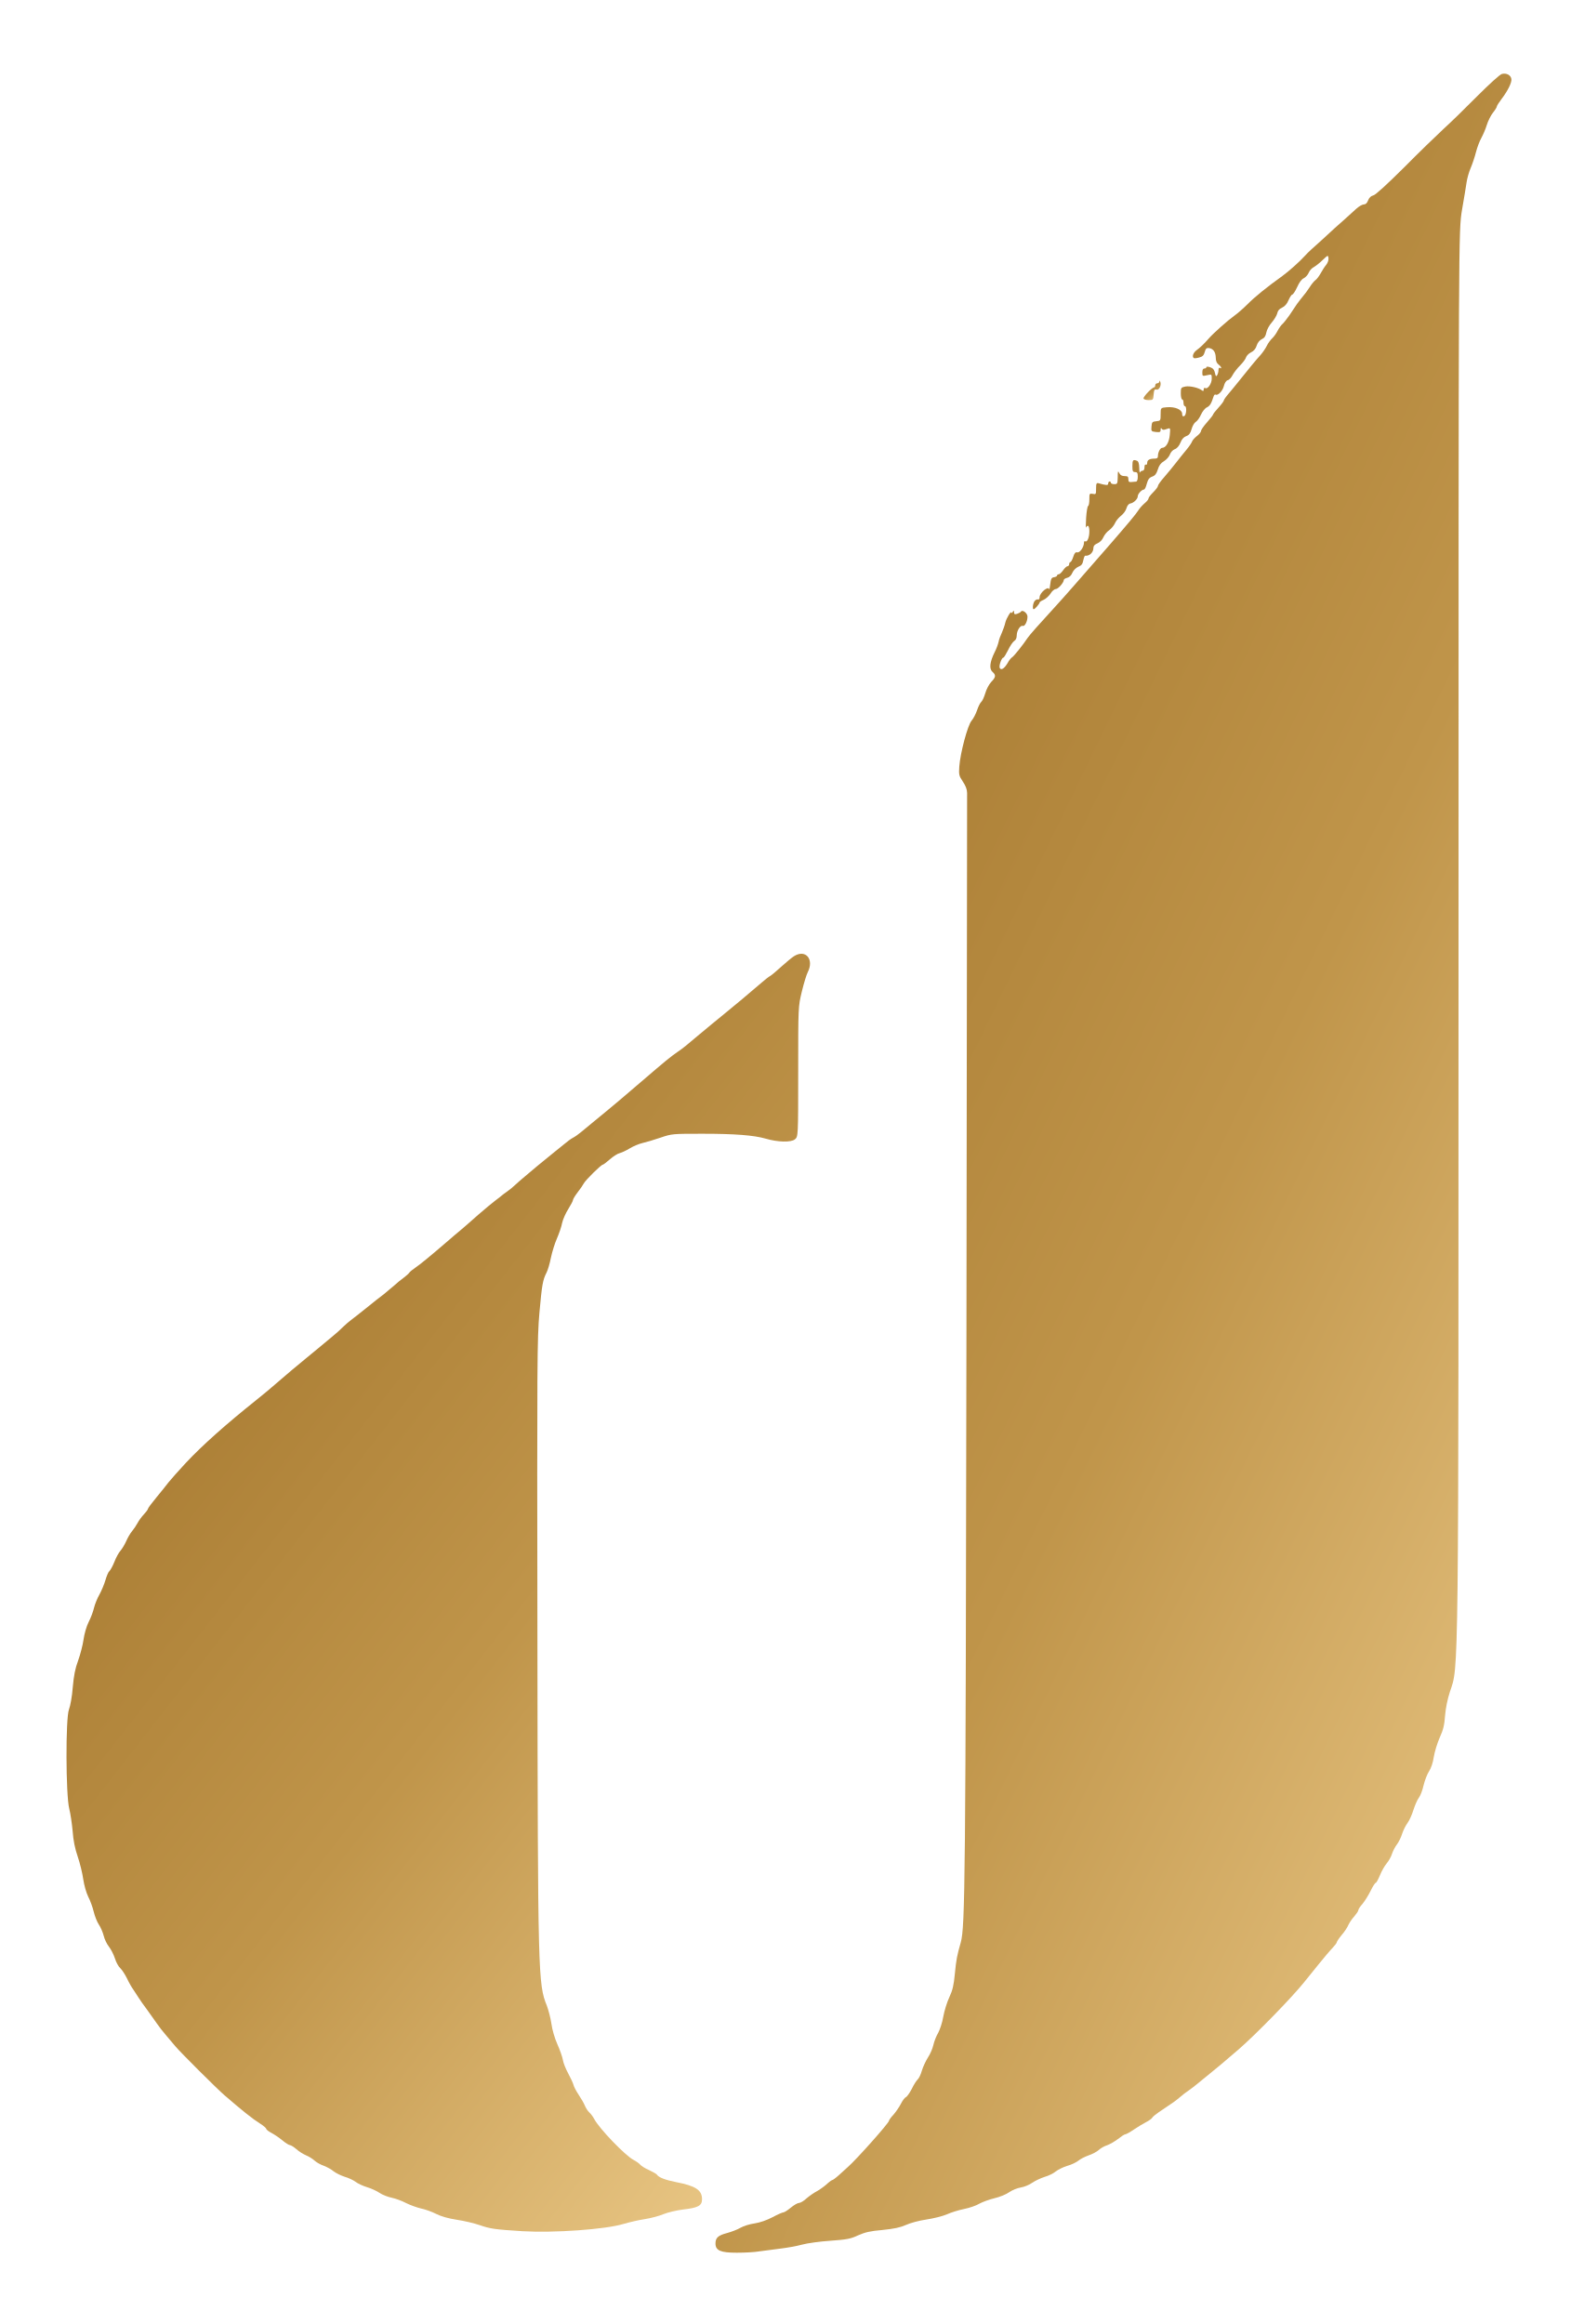
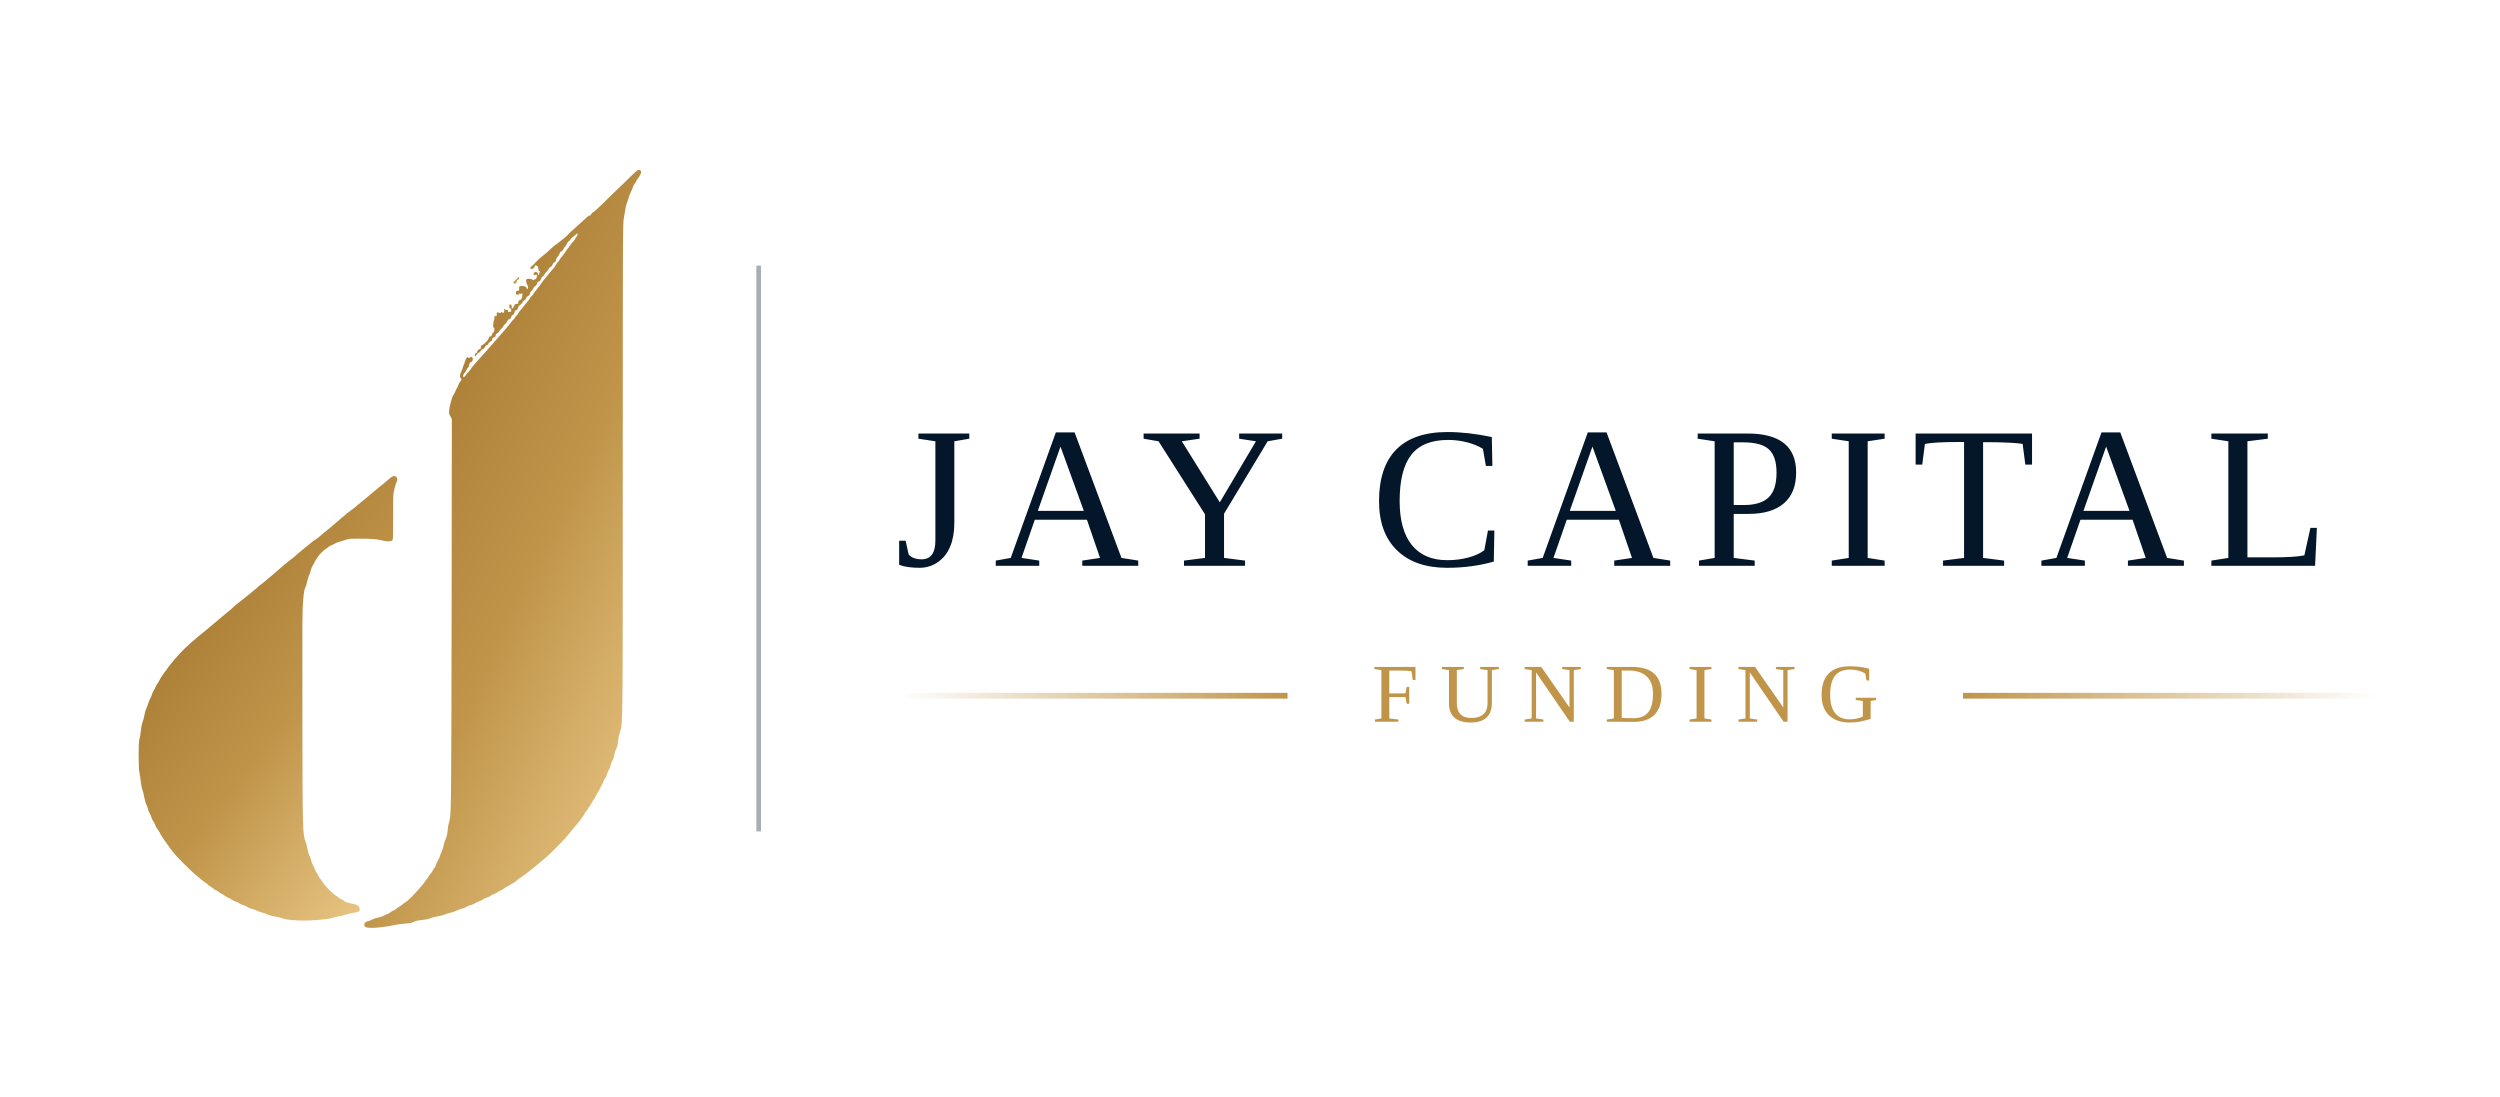
- <svg xmlns="http://www.w3.org/2000/svg" viewBox="0 0 1168 1728" width="1168" height="1728" role="img" aria-label="Jay Capital Funding">
+ <svg xmlns="http://www.w3.org/2000/svg" viewBox="0 0 866 380" width="866" height="380">
  <defs>
    <linearGradient id="jcfGold" x1="0.85" y1="0" x2="0.1" y2="1">
      <stop offset="0" stop-color="#E8C583" />
      <stop offset="0.42" stop-color="#C0954A" />
      <stop offset="1" stop-color="#9C6E26" />
    </linearGradient>
+     <linearGradient id="rl" x1="0" y1="0" x2="1" y2="0">
+       <stop offset="0" stop-color="#C0954A" stop-opacity="0" />
+       <stop offset="1" stop-color="#C0954A" />
+     </linearGradient>
+     <linearGradient id="rr" x1="0" y1="0" x2="1" y2="0">
+       <stop offset="0" stop-color="#C0954A" />
+       <stop offset="1" stop-color="#C0954A" stop-opacity="0" />
+     </linearGradient>
  </defs>
-   <g transform="translate(0,1728) scale(0.1,-0.1)" fill="url(#jcfGold)" stroke="none">
-     <path d="M11167 16730 c-16 -5 -93 -75 -185 -167 -86 -87 -200 -198 -252 -245 -52 -48 -185 -177 -294 -287 -127 -126 -209 -201 -225 -204 -17 -4 -30 -16 -38 -36 -8 -21 -18 -31 -32 -31 -12 0 -37 -15 -56 -32 -19 -18 -58 -53 -86 -78 -56 -49 -86 -76 -170 -154 -31 -28 -67 -60 -80 -72 -13 -12 -36 -34 -50 -50 -35 -39 -118 -113 -165 -147 -108 -77 -205 -155 -258 -209 -32 -32 -77 -71 -100 -87 -44 -31 -157 -131 -190 -170 -36 -41 -62 -65 -89 -85 -25 -18 -36 -50 -19 -59 4 -2 22 0 39 5 25 6 34 16 41 41 7 26 13 31 32 29 32 -5 49 -30 50 -72 0 -24 7 -40 20 -50 20 -14 29 -37 10 -25 -6 3 -10 -4 -10 -17 0 -13 -5 -30 -10 -38 -7 -12 -11 -8 -16 17 -5 23 -14 35 -35 42 -18 6 -29 6 -29 0 0 -5 -7 -9 -15 -9 -10 0 -15 -10 -15 -29 0 -28 1 -29 35 -21 35 8 35 8 35 -26 0 -37 -31 -81 -49 -69 -6 3 -11 -1 -11 -11 0 -12 -4 -14 -12 -7 -25 20 -90 35 -124 29 -33 -7 -34 -9 -34 -51 0 -25 5 -45 10 -45 6 0 10 -11 10 -25 0 -14 5 -25 10 -25 16 0 12 -67 -5 -74 -11 -4 -15 1 -15 17 0 31 -52 54 -113 49 -47 -4 -47 -4 -47 -52 0 -48 -1 -49 -32 -52 -30 -3 -33 -6 -36 -39 -3 -35 -2 -37 32 -41 31 -3 36 -1 36 17 0 14 3 16 8 7 7 -10 15 -10 37 -2 28 10 28 10 23 -45 -5 -54 -29 -95 -57 -95 -14 0 -31 -34 -31 -59 0 -16 -6 -21 -24 -21 -38 0 -56 -10 -56 -32 0 -10 -4 -16 -10 -13 -6 4 -10 -5 -10 -19 0 -16 -6 -26 -14 -26 -8 0 -17 -6 -19 -12 -3 -7 -6 8 -6 33 -1 33 -6 49 -17 53 -29 11 -34 6 -34 -39 0 -38 3 -45 20 -45 16 0 20 -7 20 -35 0 -21 -5 -35 -12 -36 -7 0 -23 -2 -35 -3 -18 -2 -23 2 -23 21 0 19 -5 23 -28 23 -20 0 -32 7 -40 23 -9 19 -11 15 -11 -30 -1 -50 -3 -53 -26 -53 -14 0 -25 5 -25 10 0 6 -4 10 -10 10 -5 0 -10 -7 -10 -15 0 -15 -12 -15 -72 2 -15 4 -18 -3 -18 -40 0 -42 -1 -44 -25 -39 -24 4 -25 2 -25 -41 0 -25 -4 -47 -9 -49 -5 -1 -12 -41 -15 -88 -3 -47 -3 -79 0 -72 12 25 24 11 24 -29 0 -45 -16 -83 -31 -74 -5 4 -9 -1 -9 -10 0 -32 -31 -77 -50 -72 -13 3 -21 -5 -30 -34 -7 -22 -17 -39 -22 -39 -4 0 -8 -7 -8 -15 0 -8 -6 -15 -12 -15 -7 0 -22 -14 -33 -30 -11 -16 -26 -30 -32 -30 -7 0 -13 -4 -13 -9 0 -5 -10 -11 -22 -13 -19 -2 -24 -11 -29 -53 -3 -27 -7 -45 -7 -38 -4 31 -72 -24 -72 -58 0 -12 -5 -19 -12 -16 -7 2 -18 -3 -25 -12 -13 -17 -18 -61 -7 -61 9 0 44 41 44 50 0 4 13 13 30 20 16 7 39 28 51 46 11 19 29 34 39 34 18 0 60 48 60 68 0 5 12 13 26 16 16 4 30 18 38 38 8 18 26 36 44 44 24 9 32 21 37 48 4 19 10 35 14 34 31 -4 61 24 61 57 0 16 9 26 30 35 19 8 36 26 44 45 8 18 27 42 44 53 16 12 35 35 42 51 7 17 27 41 44 55 18 13 37 39 42 57 5 19 17 33 27 35 26 3 57 34 57 54 0 18 30 50 46 50 6 0 15 19 21 43 9 32 18 45 40 53 22 8 32 21 42 53 9 30 22 48 46 62 18 11 38 33 44 50 6 17 21 33 36 39 17 6 32 24 42 48 10 26 24 42 43 49 22 8 31 21 40 52 6 23 20 47 31 54 11 6 29 31 39 54 11 24 30 48 44 54 22 11 32 26 50 82 3 10 10 16 14 13 17 -10 52 25 62 63 6 24 17 41 29 44 11 2 27 20 36 38 10 19 35 51 56 72 21 21 41 48 44 60 4 12 20 29 37 37 21 10 35 27 42 50 7 22 21 40 38 48 20 9 29 23 34 50 4 21 22 54 41 75 18 21 36 51 40 67 4 20 15 33 35 42 20 9 37 27 49 56 10 23 23 42 28 42 6 0 22 25 36 55 15 34 34 60 49 66 14 7 30 25 37 41 6 16 24 35 38 42 14 8 44 31 66 53 39 37 40 37 43 14 2 -14 -5 -35 -17 -50 -12 -14 -30 -43 -41 -63 -11 -20 -28 -43 -38 -50 -10 -7 -31 -32 -45 -55 -15 -23 -36 -52 -48 -65 -11 -13 -31 -39 -45 -58 -13 -19 -38 -57 -57 -85 -19 -27 -42 -56 -51 -64 -10 -8 -26 -31 -36 -50 -10 -20 -28 -45 -40 -56 -12 -11 -31 -36 -41 -57 -10 -20 -30 -49 -44 -65 -29 -31 -98 -115 -160 -193 -22 -28 -57 -70 -77 -94 -21 -24 -38 -48 -38 -53 0 -6 -18 -30 -40 -54 -22 -24 -40 -47 -40 -51 0 -4 -20 -30 -45 -58 -25 -28 -45 -57 -45 -65 0 -8 -13 -24 -30 -37 -16 -12 -32 -30 -36 -40 -3 -10 -22 -38 -42 -62 -20 -24 -55 -67 -77 -96 -22 -28 -61 -76 -87 -106 -27 -30 -48 -60 -48 -67 0 -7 -16 -28 -35 -47 -19 -19 -35 -39 -35 -46 0 -7 -13 -23 -29 -36 -15 -13 -37 -36 -47 -53 -16 -26 -77 -99 -208 -250 -209 -240 -358 -410 -400 -455 -133 -145 -200 -221 -215 -243 -35 -53 -102 -136 -115 -144 -8 -4 -24 -24 -35 -45 -25 -41 -49 -55 -58 -33 -6 17 15 75 27 75 5 0 20 25 35 55 14 30 35 61 45 68 13 7 20 23 20 42 0 36 27 78 45 71 15 -5 35 34 35 69 0 26 -38 55 -49 37 -3 -5 -16 -12 -28 -16 -18 -6 -23 -3 -23 11 0 15 -2 16 -10 3 -5 -8 -10 -11 -10 -6 0 20 -38 -42 -45 -74 -4 -19 -16 -52 -25 -73 -10 -21 -22 -52 -25 -70 -4 -18 -17 -53 -30 -78 -35 -71 -41 -121 -16 -144 28 -25 26 -40 -9 -76 -16 -17 -36 -55 -44 -84 -9 -29 -22 -58 -30 -64 -8 -7 -22 -35 -31 -62 -9 -27 -28 -63 -41 -78 -29 -34 -84 -240 -91 -341 -4 -60 -2 -69 26 -111 21 -31 32 -59 32 -85 0 -22 -2 -1850 -5 -4064 -6 -4033 -10 -4368 -42 -4482 -29 -103 -33 -124 -44 -233 -8 -86 -17 -124 -41 -175 -17 -36 -37 -100 -45 -144 -7 -43 -25 -97 -38 -121 -14 -23 -30 -64 -36 -91 -6 -27 -24 -68 -40 -92 -16 -25 -36 -68 -45 -97 -8 -29 -22 -58 -31 -66 -8 -7 -29 -38 -44 -70 -16 -31 -36 -59 -44 -62 -8 -3 -25 -25 -37 -49 -12 -24 -37 -60 -55 -81 -19 -20 -34 -41 -34 -46 0 -16 -240 -286 -305 -343 -11 -10 -40 -36 -64 -58 -24 -22 -48 -40 -53 -40 -4 0 -25 -15 -45 -34 -21 -18 -54 -41 -73 -51 -19 -10 -52 -33 -73 -51 -20 -19 -46 -34 -56 -34 -11 0 -38 -16 -61 -35 -23 -19 -48 -35 -55 -35 -7 0 -44 -16 -81 -36 -42 -22 -93 -40 -133 -46 -37 -5 -84 -20 -106 -33 -22 -13 -67 -30 -100 -39 -65 -17 -85 -35 -85 -77 0 -53 38 -69 159 -69 58 0 133 4 166 10 33 5 102 14 153 20 51 6 125 19 165 30 40 11 135 24 212 29 123 9 149 14 205 40 52 23 89 32 181 40 88 9 131 18 174 37 33 15 98 33 154 41 53 8 121 25 151 38 30 14 88 32 128 40 41 8 92 26 115 40 24 13 73 31 111 40 39 9 88 29 110 45 23 16 61 31 86 35 25 4 63 19 85 35 22 15 64 35 93 44 29 8 67 27 83 41 17 13 55 32 85 41 30 8 67 26 82 38 15 13 49 30 77 40 27 9 61 27 75 40 14 13 42 29 62 35 20 7 56 28 80 46 24 19 48 35 54 35 7 0 36 16 65 36 30 20 71 45 91 55 20 10 41 25 45 32 4 8 26 26 48 41 22 15 63 42 90 61 28 18 61 44 74 56 14 12 40 33 59 45 19 13 50 37 70 54 21 17 60 49 87 71 55 44 88 72 214 180 125 108 399 388 491 504 19 24 67 82 105 130 39 48 85 103 103 121 17 18 32 38 32 43 0 5 16 29 36 53 20 23 43 57 50 75 8 17 27 46 44 64 16 19 30 39 30 46 0 7 14 28 31 47 16 19 43 62 60 96 16 33 33 60 38 60 5 0 19 26 32 57 12 31 35 70 49 87 15 17 33 49 40 71 7 22 24 54 37 71 13 17 31 53 39 80 9 27 27 63 41 81 13 18 32 61 43 96 11 35 29 76 40 90 11 14 27 55 35 92 9 37 27 84 41 105 15 23 29 64 35 106 6 38 26 103 44 144 27 59 35 94 40 165 5 57 18 121 36 176 66 198 64 -20 64 5704 0 5160 0 5160 26 5315 15 85 30 178 34 205 4 28 17 75 30 105 13 30 31 84 40 120 9 35 27 82 40 105 12 22 31 65 40 95 9 30 30 72 46 92 16 20 29 41 29 47 0 5 16 30 35 55 46 60 77 123 73 148 -4 30 -37 47 -71 38z" />
-     <path d="M8621 14443 c-1 -7 -8 -13 -16 -13 -8 0 -15 -7 -15 -15 0 -8 -4 -15 -8 -15 -15 0 -83 -71 -79 -83 2 -7 19 -12 38 -12 33 0 34 2 37 41 3 36 6 41 22 37 20 -5 37 33 27 59 -4 10 -6 10 -6 1z" />
-     <path d="M5905 10171 c-16 -10 -59 -45 -95 -78 -36 -33 -73 -64 -82 -69 -10 -5 -37 -26 -60 -46 -78 -68 -227 -192 -284 -238 -56 -45 -129 -106 -194 -160 -82 -70 -117 -98 -150 -120 -54 -37 -101 -76 -251 -205 -125 -108 -236 -202 -383 -322 -28 -23 -67 -55 -86 -71 -19 -16 -46 -35 -60 -42 -14 -7 -41 -27 -61 -44 -20 -17 -62 -51 -94 -76 -31 -25 -80 -65 -109 -89 -28 -24 -71 -60 -95 -80 -24 -20 -55 -47 -70 -61 -14 -14 -42 -37 -61 -50 -19 -13 -37 -27 -40 -30 -3 -3 -23 -19 -45 -35 -22 -16 -80 -65 -130 -108 -49 -44 -109 -96 -133 -116 -24 -20 -60 -50 -80 -68 -138 -119 -222 -188 -254 -209 -20 -13 -40 -30 -45 -37 -4 -7 -23 -24 -42 -38 -18 -13 -48 -37 -66 -54 -18 -16 -55 -47 -81 -68 -27 -20 -87 -67 -133 -105 -46 -37 -96 -76 -111 -87 -15 -11 -41 -34 -58 -50 -16 -17 -49 -46 -73 -66 -24 -20 -67 -56 -96 -80 -29 -24 -80 -66 -114 -94 -53 -43 -120 -99 -279 -236 -19 -16 -56 -46 -82 -67 -229 -183 -401 -336 -525 -468 -56 -60 -114 -126 -130 -146 -15 -20 -56 -71 -90 -112 -35 -42 -63 -80 -63 -85 0 -5 -14 -24 -31 -42 -17 -18 -37 -46 -46 -63 -9 -17 -27 -44 -41 -61 -14 -16 -33 -50 -44 -75 -11 -25 -30 -56 -42 -70 -13 -14 -33 -51 -45 -82 -13 -32 -29 -62 -37 -69 -8 -6 -21 -37 -30 -68 -9 -31 -29 -78 -44 -106 -16 -27 -34 -72 -41 -100 -6 -27 -24 -75 -40 -106 -16 -32 -32 -87 -38 -131 -6 -41 -24 -111 -40 -155 -22 -59 -32 -111 -40 -199 -5 -68 -18 -138 -28 -164 -26 -64 -24 -639 2 -739 9 -35 20 -110 25 -165 5 -70 17 -130 38 -191 17 -50 35 -125 41 -168 7 -46 22 -99 37 -130 15 -28 33 -79 41 -112 8 -33 25 -76 38 -95 13 -19 29 -56 36 -83 6 -26 24 -63 40 -83 15 -19 35 -59 44 -87 9 -29 27 -61 40 -72 12 -11 34 -45 49 -75 14 -30 36 -69 49 -86 12 -18 30 -45 39 -60 10 -16 38 -56 63 -89 24 -33 56 -78 71 -100 15 -22 44 -60 66 -85 21 -25 53 -63 71 -84 35 -43 311 -318 367 -366 131 -113 205 -173 267 -212 24 -15 43 -32 43 -38 0 -5 17 -18 38 -29 21 -11 58 -36 81 -55 24 -20 49 -36 57 -36 7 0 29 -14 48 -30 18 -17 51 -37 72 -46 22 -9 50 -27 64 -40 14 -13 45 -30 69 -38 23 -9 56 -27 72 -41 17 -13 53 -31 81 -40 28 -8 65 -25 82 -38 17 -13 56 -31 86 -40 30 -9 72 -28 92 -42 20 -14 61 -30 90 -36 29 -6 78 -24 108 -40 30 -15 80 -33 110 -40 30 -6 81 -24 112 -40 38 -19 90 -34 155 -44 54 -8 130 -26 170 -40 79 -27 110 -32 318 -45 231 -14 617 13 751 54 45 13 117 30 160 36 44 7 105 23 138 37 32 13 96 28 143 34 114 13 143 28 143 77 0 68 -48 99 -193 127 -77 15 -130 35 -142 55 -4 6 -30 21 -58 34 -29 12 -58 31 -66 40 -8 10 -31 26 -50 36 -62 32 -257 235 -293 305 -9 17 -25 38 -36 48 -11 10 -26 33 -33 50 -7 18 -28 54 -46 81 -18 27 -36 60 -39 75 -4 14 -22 53 -40 86 -18 33 -36 78 -39 100 -4 22 -22 74 -41 116 -20 45 -38 107 -44 152 -6 42 -22 102 -34 134 -65 160 -67 224 -70 2733 -3 2070 -2 2228 15 2420 19 211 25 243 53 298 9 17 24 67 32 109 9 43 29 108 45 144 16 37 34 89 39 117 6 27 27 73 46 103 18 29 34 59 34 65 0 7 15 32 34 57 19 24 40 55 47 68 13 25 129 139 141 139 4 0 28 18 53 40 25 22 58 43 73 46 15 4 48 19 74 35 26 16 69 34 95 40 27 6 87 24 134 40 85 29 90 29 313 29 239 0 381 -11 468 -36 92 -27 189 -29 218 -6 25 20 25 20 25 504 0 483 0 483 27 595 15 62 35 127 44 144 49 96 -15 173 -101 120z" />
+   <g transform="translate(40,50) scale(0.162037)">
+     <g transform="translate(0,1728) scale(0.1,-0.1)" fill="url(#jcfGold)" stroke="none">
+       <path d="M11167 16730 c-16 -5 -93 -75 -185 -167 -86 -87 -200 -198 -252 -245 -52 -48 -185 -177 -294 -287 -127 -126 -209 -201 -225 -204 -17 -4 -30 -16 -38 -36 -8 -21 -18 -31 -32 -31 -12 0 -37 -15 -56 -32 -19 -18 -58 -53 -86 -78 -56 -49 -86 -76 -170 -154 -31 -28 -67 -60 -80 -72 -13 -12 -36 -34 -50 -50 -35 -39 -118 -113 -165 -147 -108 -77 -205 -155 -258 -209 -32 -32 -77 -71 -100 -87 -44 -31 -157 -131 -190 -170 -36 -41 -62 -65 -89 -85 -25 -18 -36 -50 -19 -59 4 -2 22 0 39 5 25 6 34 16 41 41 7 26 13 31 32 29 32 -5 49 -30 50 -72 0 -24 7 -40 20 -50 20 -14 29 -37 10 -25 -6 3 -10 -4 -10 -17 0 -13 -5 -30 -10 -38 -7 -12 -11 -8 -16 17 -5 23 -14 35 -35 42 -18 6 -29 6 -29 0 0 -5 -7 -9 -15 -9 -10 0 -15 -10 -15 -29 0 -28 1 -29 35 -21 35 8 35 8 35 -26 0 -37 -31 -81 -49 -69 -6 3 -11 -1 -11 -11 0 -12 -4 -14 -12 -7 -25 20 -90 35 -124 29 -33 -7 -34 -9 -34 -51 0 -25 5 -45 10 -45 6 0 10 -11 10 -25 0 -14 5 -25 10 -25 16 0 12 -67 -5 -74 -11 -4 -15 1 -15 17 0 31 -52 54 -113 49 -47 -4 -47 -4 -47 -52 0 -48 -1 -49 -32 -52 -30 -3 -33 -6 -36 -39 -3 -35 -2 -37 32 -41 31 -3 36 -1 36 17 0 14 3 16 8 7 7 -10 15 -10 37 -2 28 10 28 10 23 -45 -5 -54 -29 -95 -57 -95 -14 0 -31 -34 -31 -59 0 -16 -6 -21 -24 -21 -38 0 -56 -10 -56 -32 0 -10 -4 -16 -10 -13 -6 4 -10 -5 -10 -19 0 -16 -6 -26 -14 -26 -8 0 -17 -6 -19 -12 -3 -7 -6 8 -6 33 -1 33 -6 49 -17 53 -29 11 -34 6 -34 -39 0 -38 3 -45 20 -45 16 0 20 -7 20 -35 0 -21 -5 -35 -12 -36 -7 0 -23 -2 -35 -3 -18 -2 -23 2 -23 21 0 19 -5 23 -28 23 -20 0 -32 7 -40 23 -9 19 -11 15 -11 -30 -1 -50 -3 -53 -26 -53 -14 0 -25 5 -25 10 0 6 -4 10 -10 10 -5 0 -10 -7 -10 -15 0 -15 -12 -15 -72 2 -15 4 -18 -3 -18 -40 0 -42 -1 -44 -25 -39 -24 4 -25 2 -25 -41 0 -25 -4 -47 -9 -49 -5 -1 -12 -41 -15 -88 -3 -47 -3 -79 0 -72 12 25 24 11 24 -29 0 -45 -16 -83 -31 -74 -5 4 -9 -1 -9 -10 0 -32 -31 -77 -50 -72 -13 3 -21 -5 -30 -34 -7 -22 -17 -39 -22 -39 -4 0 -8 -7 -8 -15 0 -8 -6 -15 -12 -15 -7 0 -22 -14 -33 -30 -11 -16 -26 -30 -32 -30 -7 0 -13 -4 -13 -9 0 -5 -10 -11 -22 -13 -19 -2 -24 -11 -29 -53 -3 -27 -7 -45 -7 -38 -4 31 -72 -24 -72 -58 0 -12 -5 -19 -12 -16 -7 2 -18 -3 -25 -12 -13 -17 -18 -61 -7 -61 9 0 44 41 44 50 0 4 13 13 30 20 16 7 39 28 51 46 11 19 29 34 39 34 18 0 60 48 60 68 0 5 12 13 26 16 16 4 30 18 38 38 8 18 26 36 44 44 24 9 32 21 37 48 4 19 10 35 14 34 31 -4 61 24 61 57 0 16 9 26 30 35 19 8 36 26 44 45 8 18 27 42 44 53 16 12 35 35 42 51 7 17 27 41 44 55 18 13 37 39 42 57 5 19 17 33 27 35 26 3 57 34 57 54 0 18 30 50 46 50 6 0 15 19 21 43 9 32 18 45 40 53 22 8 32 21 42 53 9 30 22 48 46 62 18 11 38 33 44 50 6 17 21 33 36 39 17 6 32 24 42 48 10 26 24 42 43 49 22 8 31 21 40 52 6 23 20 47 31 54 11 6 29 31 39 54 11 24 30 48 44 54 22 11 32 26 50 82 3 10 10 16 14 13 17 -10 52 25 62 63 6 24 17 41 29 44 11 2 27 20 36 38 10 19 35 51 56 72 21 21 41 48 44 60 4 12 20 29 37 37 21 10 35 27 42 50 7 22 21 40 38 48 20 9 29 23 34 50 4 21 22 54 41 75 18 21 36 51 40 67 4 20 15 33 35 42 20 9 37 27 49 56 10 23 23 42 28 42 6 0 22 25 36 55 15 34 34 60 49 66 14 7 30 25 37 41 6 16 24 35 38 42 14 8 44 31 66 53 39 37 40 37 43 14 2 -14 -5 -35 -17 -50 -12 -14 -30 -43 -41 -63 -11 -20 -28 -43 -38 -50 -10 -7 -31 -32 -45 -55 -15 -23 -36 -52 -48 -65 -11 -13 -31 -39 -45 -58 -13 -19 -38 -57 -57 -85 -19 -27 -42 -56 -51 -64 -10 -8 -26 -31 -36 -50 -10 -20 -28 -45 -40 -56 -12 -11 -31 -36 -41 -57 -10 -20 -30 -49 -44 -65 -29 -31 -98 -115 -160 -193 -22 -28 -57 -70 -77 -94 -21 -24 -38 -48 -38 -53 0 -6 -18 -30 -40 -54 -22 -24 -40 -47 -40 -51 0 -4 -20 -30 -45 -58 -25 -28 -45 -57 -45 -65 0 -8 -13 -24 -30 -37 -16 -12 -32 -30 -36 -40 -3 -10 -22 -38 -42 -62 -20 -24 -55 -67 -77 -96 -22 -28 -61 -76 -87 -106 -27 -30 -48 -60 -48 -67 0 -7 -16 -28 -35 -47 -19 -19 -35 -39 -35 -46 0 -7 -13 -23 -29 -36 -15 -13 -37 -36 -47 -53 -16 -26 -77 -99 -208 -250 -209 -240 -358 -410 -400 -455 -133 -145 -200 -221 -215 -243 -35 -53 -102 -136 -115 -144 -8 -4 -24 -24 -35 -45 -25 -41 -49 -55 -58 -33 -6 17 15 75 27 75 5 0 20 25 35 55 14 30 35 61 45 68 13 7 20 23 20 42 0 36 27 78 45 71 15 -5 35 34 35 69 0 26 -38 55 -49 37 -3 -5 -16 -12 -28 -16 -18 -6 -23 -3 -23 11 0 15 -2 16 -10 3 -5 -8 -10 -11 -10 -6 0 20 -38 -42 -45 -74 -4 -19 -16 -52 -25 -73 -10 -21 -22 -52 -25 -70 -4 -18 -17 -53 -30 -78 -35 -71 -41 -121 -16 -144 28 -25 26 -40 -9 -76 -16 -17 -36 -55 -44 -84 -9 -29 -22 -58 -30 -64 -8 -7 -22 -35 -31 -62 -9 -27 -28 -63 -41 -78 -29 -34 -84 -240 -91 -341 -4 -60 -2 -69 26 -111 21 -31 32 -59 32 -85 0 -22 -2 -1850 -5 -4064 -6 -4033 -10 -4368 -42 -4482 -29 -103 -33 -124 -44 -233 -8 -86 -17 -124 -41 -175 -17 -36 -37 -100 -45 -144 -7 -43 -25 -97 -38 -121 -14 -23 -30 -64 -36 -91 -6 -27 -24 -68 -40 -92 -16 -25 -36 -68 -45 -97 -8 -29 -22 -58 -31 -66 -8 -7 -29 -38 -44 -70 -16 -31 -36 -59 -44 -62 -8 -3 -25 -25 -37 -49 -12 -24 -37 -60 -55 -81 -19 -20 -34 -41 -34 -46 0 -16 -240 -286 -305 -343 -11 -10 -40 -36 -64 -58 -24 -22 -48 -40 -53 -40 -4 0 -25 -15 -45 -34 -21 -18 -54 -41 -73 -51 -19 -10 -52 -33 -73 -51 -20 -19 -46 -34 -56 -34 -11 0 -38 -16 -61 -35 -23 -19 -48 -35 -55 -35 -7 0 -44 -16 -81 -36 -42 -22 -93 -40 -133 -46 -37 -5 -84 -20 -106 -33 -22 -13 -67 -30 -100 -39 -65 -17 -85 -35 -85 -77 0 -53 38 -69 159 -69 58 0 133 4 166 10 33 5 102 14 153 20 51 6 125 19 165 30 40 11 135 24 212 29 123 9 149 14 205 40 52 23 89 32 181 40 88 9 131 18 174 37 33 15 98 33 154 41 53 8 121 25 151 38 30 14 88 32 128 40 41 8 92 26 115 40 24 13 73 31 111 40 39 9 88 29 110 45 23 16 61 31 86 35 25 4 63 19 85 35 22 15 64 35 93 44 29 8 67 27 83 41 17 13 55 32 85 41 30 8 67 26 82 38 15 13 49 30 77 40 27 9 61 27 75 40 14 13 42 29 62 35 20 7 56 28 80 46 24 19 48 35 54 35 7 0 36 16 65 36 30 20 71 45 91 55 20 10 41 25 45 32 4 8 26 26 48 41 22 15 63 42 90 61 28 18 61 44 74 56 14 12 40 33 59 45 19 13 50 37 70 54 21 17 60 49 87 71 55 44 88 72 214 180 125 108 399 388 491 504 19 24 67 82 105 130 39 48 85 103 103 121 17 18 32 38 32 43 0 5 16 29 36 53 20 23 43 57 50 75 8 17 27 46 44 64 16 19 30 39 30 46 0 7 14 28 31 47 16 19 43 62 60 96 16 33 33 60 38 60 5 0 19 26 32 57 12 31 35 70 49 87 15 17 33 49 40 71 7 22 24 54 37 71 13 17 31 53 39 80 9 27 27 63 41 81 13 18 32 61 43 96 11 35 29 76 40 90 11 14 27 55 35 92 9 37 27 84 41 105 15 23 29 64 35 106 6 38 26 103 44 144 27 59 35 94 40 165 5 57 18 121 36 176 66 198 64 -20 64 5704 0 5160 0 5160 26 5315 15 85 30 178 34 205 4 28 17 75 30 105 13 30 31 84 40 120 9 35 27 82 40 105 12 22 31 65 40 95 9 30 30 72 46 92 16 20 29 41 29 47 0 5 16 30 35 55 46 60 77 123 73 148 -4 30 -37 47 -71 38z" />
+       <path d="M8621 14443 c-1 -7 -8 -13 -16 -13 -8 0 -15 -7 -15 -15 0 -8 -4 -15 -8 -15 -15 0 -83 -71 -79 -83 2 -7 19 -12 38 -12 33 0 34 2 37 41 3 36 6 41 22 37 20 -5 37 33 27 59 -4 10 -6 10 -6 1z" />
+       <path d="M5905 10171 c-16 -10 -59 -45 -95 -78 -36 -33 -73 -64 -82 -69 -10 -5 -37 -26 -60 -46 -78 -68 -227 -192 -284 -238 -56 -45 -129 -106 -194 -160 -82 -70 -117 -98 -150 -120 -54 -37 -101 -76 -251 -205 -125 -108 -236 -202 -383 -322 -28 -23 -67 -55 -86 -71 -19 -16 -46 -35 -60 -42 -14 -7 -41 -27 -61 -44 -20 -17 -62 -51 -94 -76 -31 -25 -80 -65 -109 -89 -28 -24 -71 -60 -95 -80 -24 -20 -55 -47 -70 -61 -14 -14 -42 -37 -61 -50 -19 -13 -37 -27 -40 -30 -3 -3 -23 -19 -45 -35 -22 -16 -80 -65 -130 -108 -49 -44 -109 -96 -133 -116 -24 -20 -60 -50 -80 -68 -138 -119 -222 -188 -254 -209 -20 -13 -40 -30 -45 -37 -4 -7 -23 -24 -42 -38 -18 -13 -48 -37 -66 -54 -18 -16 -55 -47 -81 -68 -27 -20 -87 -67 -133 -105 -46 -37 -96 -76 -111 -87 -15 -11 -41 -34 -58 -50 -16 -17 -49 -46 -73 -66 -24 -20 -67 -56 -96 -80 -29 -24 -80 -66 -114 -94 -53 -43 -120 -99 -279 -236 -19 -16 -56 -46 -82 -67 -229 -183 -401 -336 -525 -468 -56 -60 -114 -126 -130 -146 -15 -20 -56 -71 -90 -112 -35 -42 -63 -80 -63 -85 0 -5 -14 -24 -31 -42 -17 -18 -37 -46 -46 -63 -9 -17 -27 -44 -41 -61 -14 -16 -33 -50 -44 -75 -11 -25 -30 -56 -42 -70 -13 -14 -33 -51 -45 -82 -13 -32 -29 -62 -37 -69 -8 -6 -21 -37 -30 -68 -9 -31 -29 -78 -44 -106 -16 -27 -34 -72 -41 -100 -6 -27 -24 -75 -40 -106 -16 -32 -32 -87 -38 -131 -6 -41 -24 -111 -40 -155 -22 -59 -32 -111 -40 -199 -5 -68 -18 -138 -28 -164 -26 -64 -24 -639 2 -739 9 -35 20 -110 25 -165 5 -70 17 -130 38 -191 17 -50 35 -125 41 -168 7 -46 22 -99 37 -130 15 -28 33 -79 41 -112 8 -33 25 -76 38 -95 13 -19 29 -56 36 -83 6 -26 24 -63 40 -83 15 -19 35 -59 44 -87 9 -29 27 -61 40 -72 12 -11 34 -45 49 -75 14 -30 36 -69 49 -86 12 -18 30 -45 39 -60 10 -16 38 -56 63 -89 24 -33 56 -78 71 -100 15 -22 44 -60 66 -85 21 -25 53 -63 71 -84 35 -43 311 -318 367 -366 131 -113 205 -173 267 -212 24 -15 43 -32 43 -38 0 -5 17 -18 38 -29 21 -11 58 -36 81 -55 24 -20 49 -36 57 -36 7 0 29 -14 48 -30 18 -17 51 -37 72 -46 22 -9 50 -27 64 -40 14 -13 45 -30 69 -38 23 -9 56 -27 72 -41 17 -13 53 -31 81 -40 28 -8 65 -25 82 -38 17 -13 56 -31 86 -40 30 -9 72 -28 92 -42 20 -14 61 -30 90 -36 29 -6 78 -24 108 -40 30 -15 80 -33 110 -40 30 -6 81 -24 112 -40 38 -19 90 -34 155 -44 54 -8 130 -26 170 -40 79 -27 110 -32 318 -45 231 -14 617 13 751 54 45 13 117 30 160 36 44 7 105 23 138 37 32 13 96 28 143 34 114 13 143 28 143 77 0 68 -48 99 -193 127 -77 15 -130 35 -142 55 -4 6 -30 21 -58 34 -29 12 -58 31 -66 40 -8 10 -31 26 -50 36 -62 32 -257 235 -293 305 -9 17 -25 38 -36 48 -11 10 -26 33 -33 50 -7 18 -28 54 -46 81 -18 27 -36 60 -39 75 -4 14 -22 53 -40 86 -18 33 -36 78 -39 100 -4 22 -22 74 -41 116 -20 45 -38 107 -44 152 -6 42 -22 102 -34 134 -65 160 -67 224 -70 2733 -3 2070 -2 2228 15 2420 19 211 25 243 53 298 9 17 24 67 32 109 9 43 29 108 45 144 16 37 34 89 39 117 6 27 27 73 46 103 18 29 34 59 34 65 0 7 15 32 34 57 19 24 40 55 47 68 13 25 129 139 141 139 4 0 28 18 53 40 25 22 58 43 73 46 15 4 48 19 74 35 26 16 69 34 95 40 27 6 87 24 134 40 85 29 90 29 313 29 239 0 381 -11 468 -36 92 -27 189 -29 218 -6 25 20 25 20 25 504 0 483 0 483 27 595 15 62 35 127 44 144 49 96 -15 173 -101 120z" />
+     </g>
  </g>
+   <rect x="262" y="92" width="1.6" height="196" fill="#04162A" opacity="0.35" />
+   <text x="310" y="196" font-family="Cinzel, Georgia, 'Times New Roman', serif" font-weight="400" font-size="70" letter-spacing="7" fill="#04162A">JAY CAPITAL</text>
+   <rect x="312" y="240" width="134" height="2" fill="url(#rl)" />
+   <rect x="680" y="240" width="143" height="2" fill="url(#rr)" />
+   <text x="563" y="250" font-family="Cinzel, Georgia, 'Times New Roman', serif" text-anchor="middle" font-weight="400" font-size="29" letter-spacing="7.5" fill="#C0954A">FUNDING</text>
</svg>
